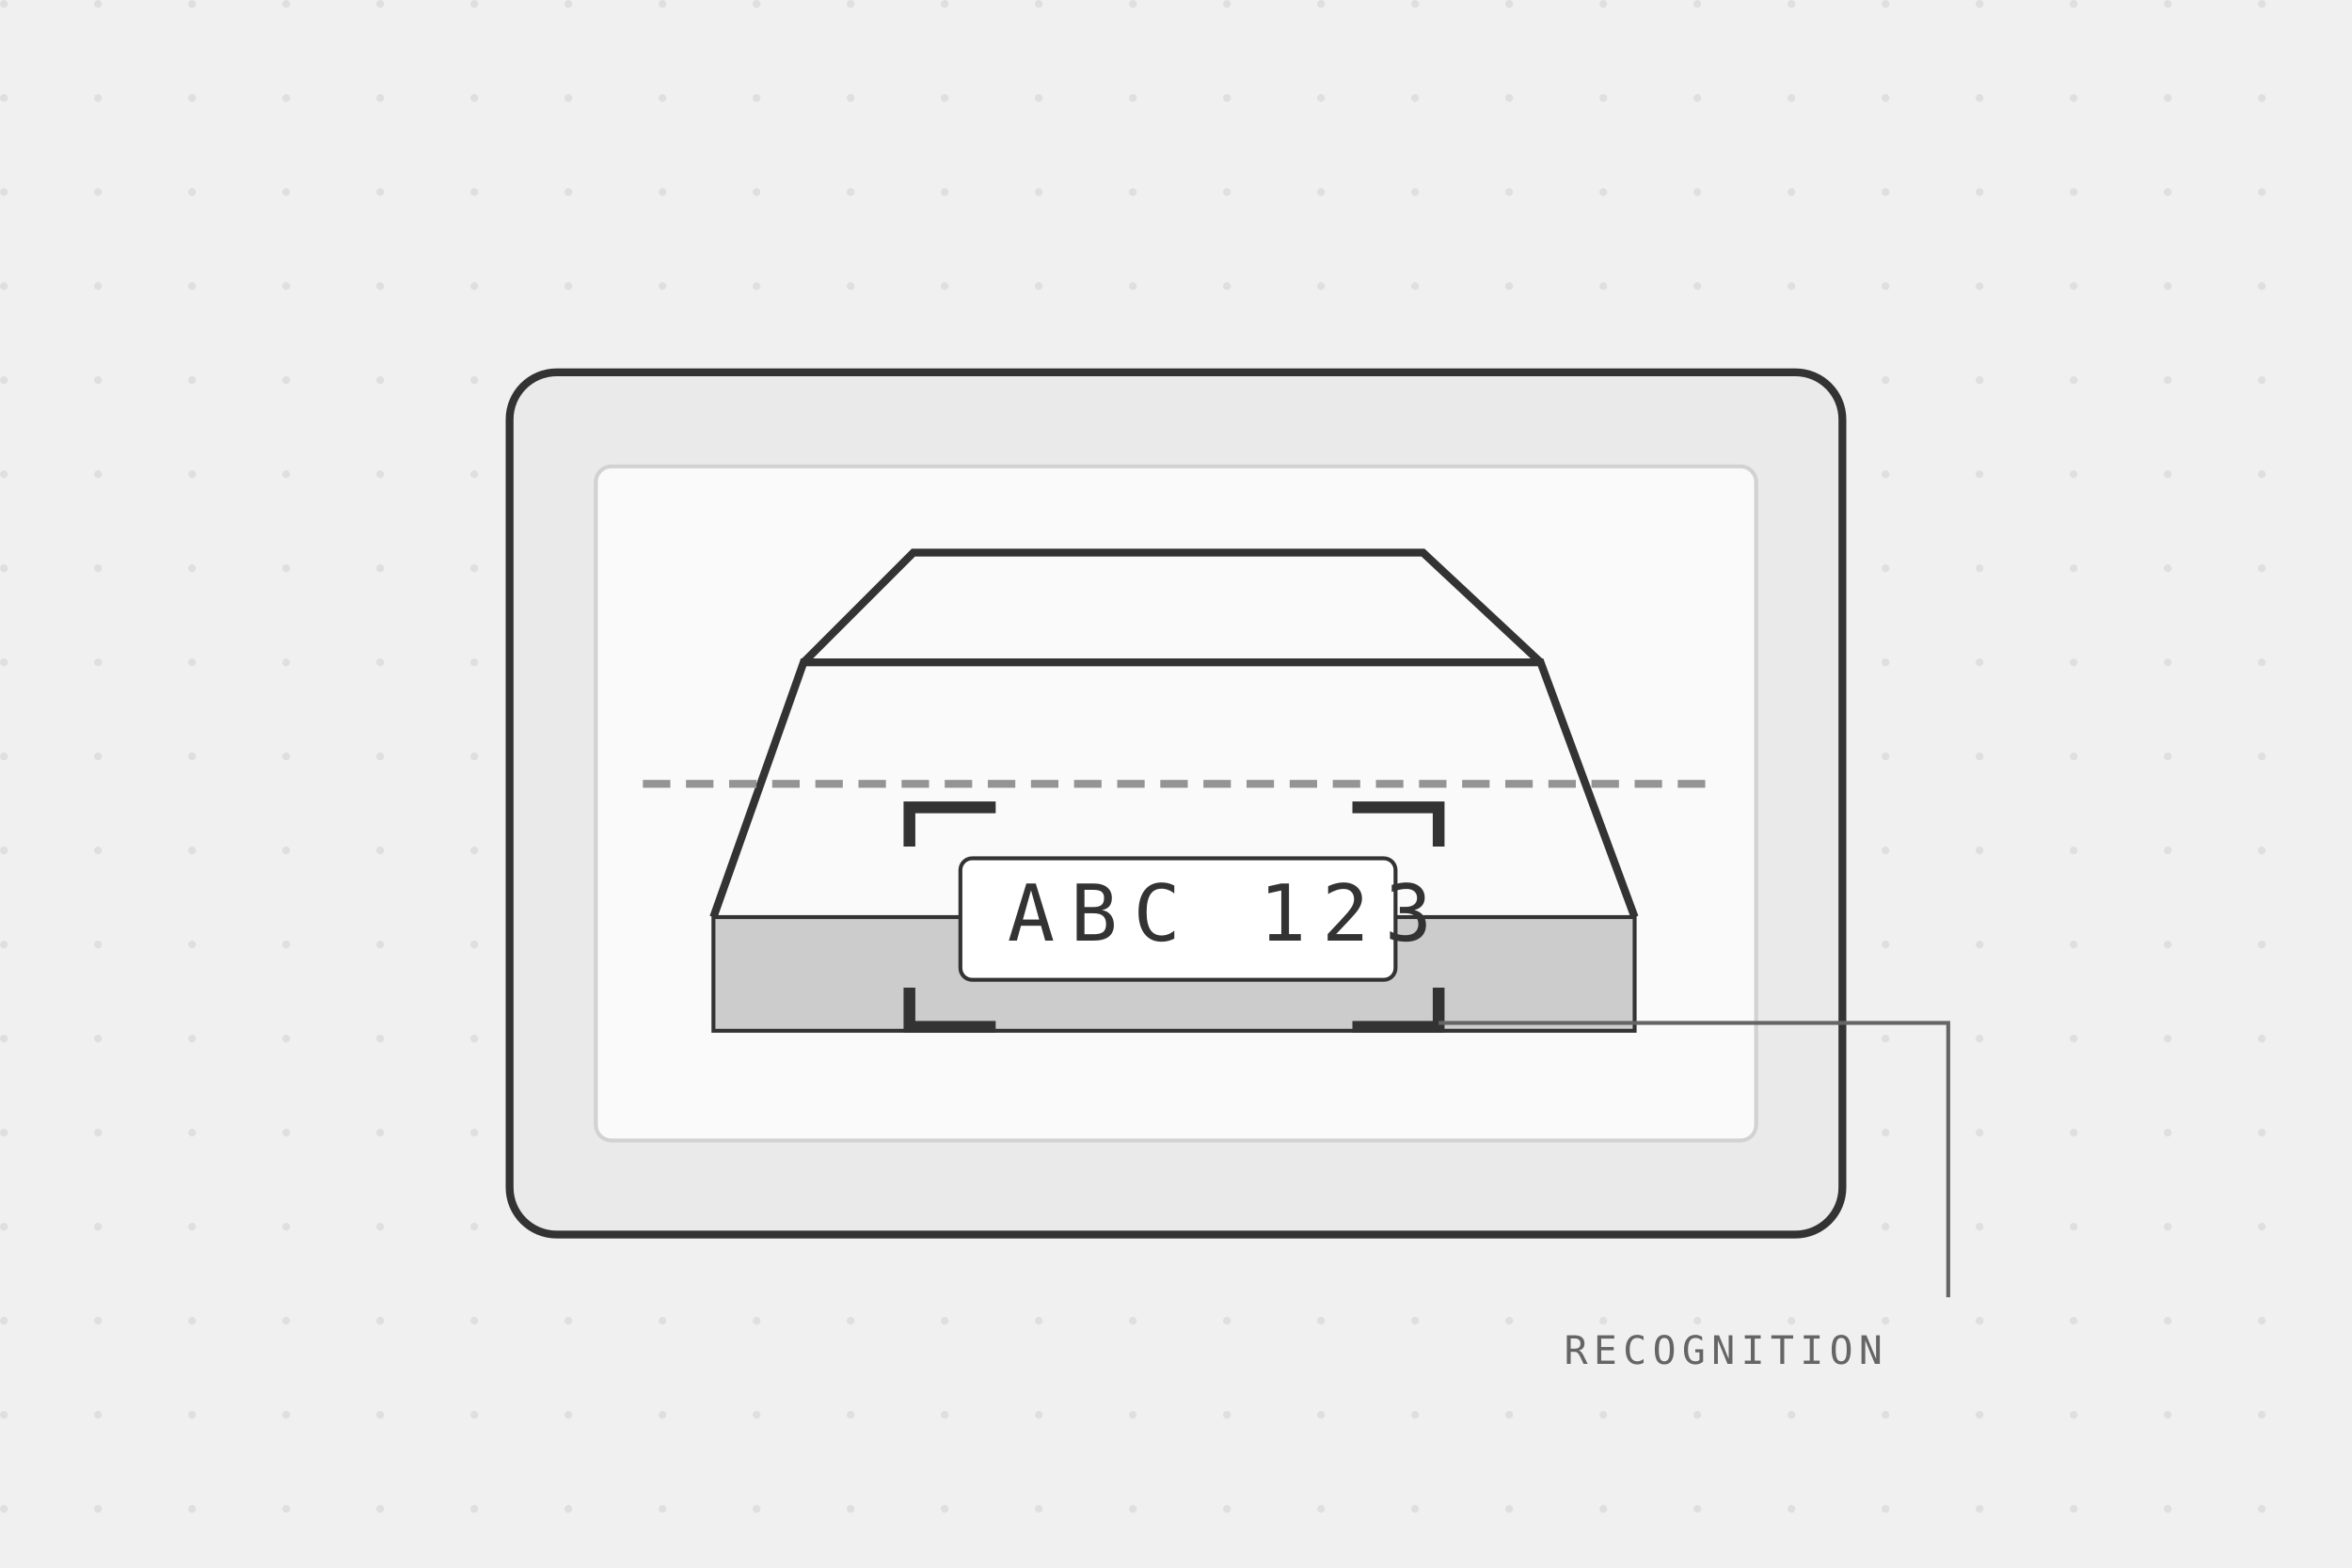
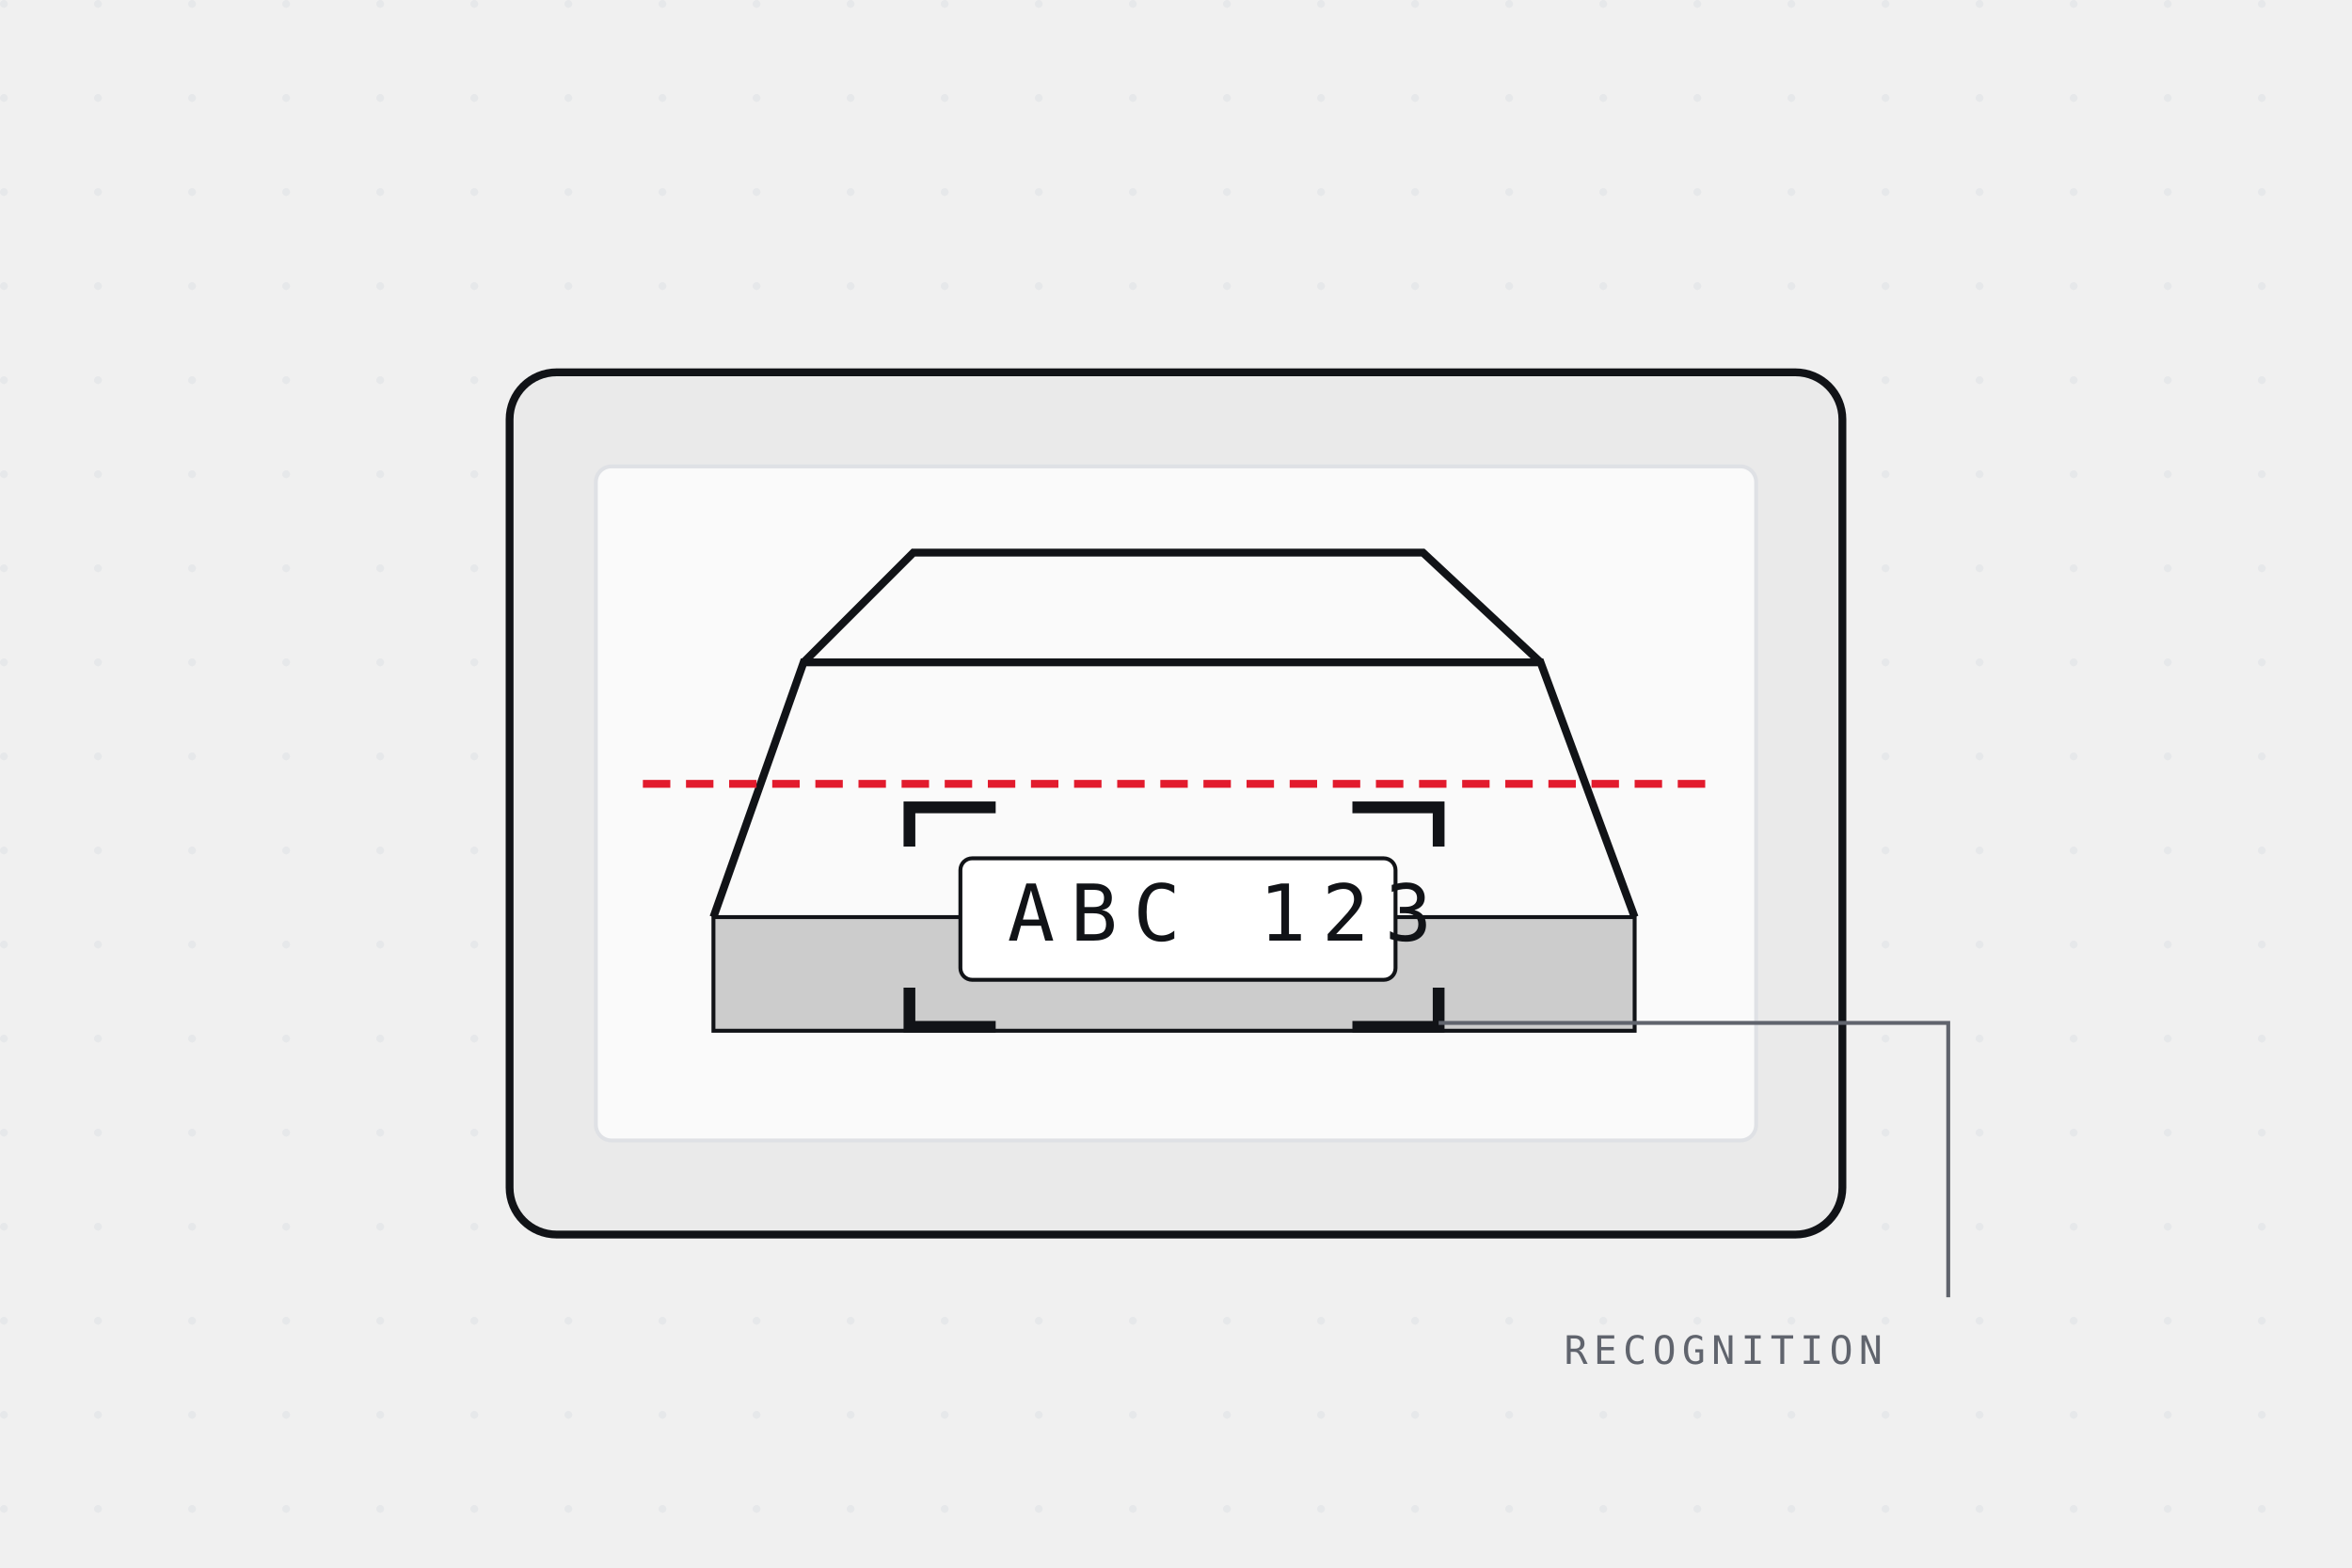
<svg xmlns="http://www.w3.org/2000/svg" viewBox="0 0 600 400" fill="none">
  <defs>
    <pattern id="grid" width="24" height="24" patternUnits="userSpaceOnUse">
-       <circle cx="1" cy="1" r="1" fill="#d2d2d2" opacity=".55" />
+       <circle cx="1" cy="1" r="1" fill="#dfe1e5" opacity=".55" />
    </pattern>
    <linearGradient id="wash" x2="1" y2="1">
      <stop stop-color="#f1f1f1" />
      <stop offset="1" stop-color="#fafafa" />
    </linearGradient>
  </defs>
  <rect width="600" height="400" fill="url(#grid)" />
-   <rect x="130" y="95" width="340" height="220" rx="12" fill="#eaeaea" stroke="#333333" stroke-width="2" />
-   <rect x="152" y="119" width="296" height="172" rx="4" fill="#fafafa" stroke="#d2d2d2" />
-   <path d="m182 234 23-65h188l24 65m-212-65 28-28h130l30 28" stroke="#333333" stroke-width="2" />
-   <path d="M182 234h235v29H182Z" fill="#cccccc" stroke="#333333" />
-   <rect x="245" y="219" width="111" height="31" rx="3" fill="#ffffff" stroke="#333333" />
-   <text x="257" y="240" font-family="monospace" font-size="20" letter-spacing="4" fill="#333333">ABC 123</text>
-   <path d="M232 216v-10h22m91 0h22v10m0 36v10h-22m-91 0h-22v-10" stroke="#333333" stroke-width="3" />
-   <path d="M164 200h272" stroke="#949494" stroke-width="2" stroke-dasharray="7 4" />
-   <path d="M367 261h130v70" stroke="#656565" />
-   <text x="399" y="348" fill="#656565" font-family="monospace" font-size="10" letter-spacing="1.5">RECOGNITION</text>
+   <rect x="130" y="95" width="340" height="220" rx="12" fill="#eaeaea" stroke="#111317" stroke-width="2" />
+   <rect x="152" y="119" width="296" height="172" rx="4" fill="#fafafa" stroke="#dfe1e5" />
+   <path d="m182 234 23-65h188l24 65m-212-65 28-28h130l30 28" stroke="#111317" stroke-width="2" />
+   <path d="M182 234h235v29H182Z" fill="#cccccc" stroke="#111317" />
+   <rect x="245" y="219" width="111" height="31" rx="3" fill="#ffffff" stroke="#111317" />
+   <text x="257" y="240" font-family="monospace" font-size="20" letter-spacing="4" fill="#111317">ABC 123</text>
+   <path d="M232 216v-10h22m91 0h22v10m0 36v10h-22m-91 0h-22v-10" stroke="#111317" stroke-width="3" />
+   <path d="M164 200h272" stroke="#E21B2D" stroke-width="2" stroke-dasharray="7 4" />
+   <path d="M367 261h130v70" stroke="#60646d" />
+   <text x="399" y="348" fill="#60646d" font-family="monospace" font-size="10" letter-spacing="1.5">RECOGNITION</text>
</svg>
